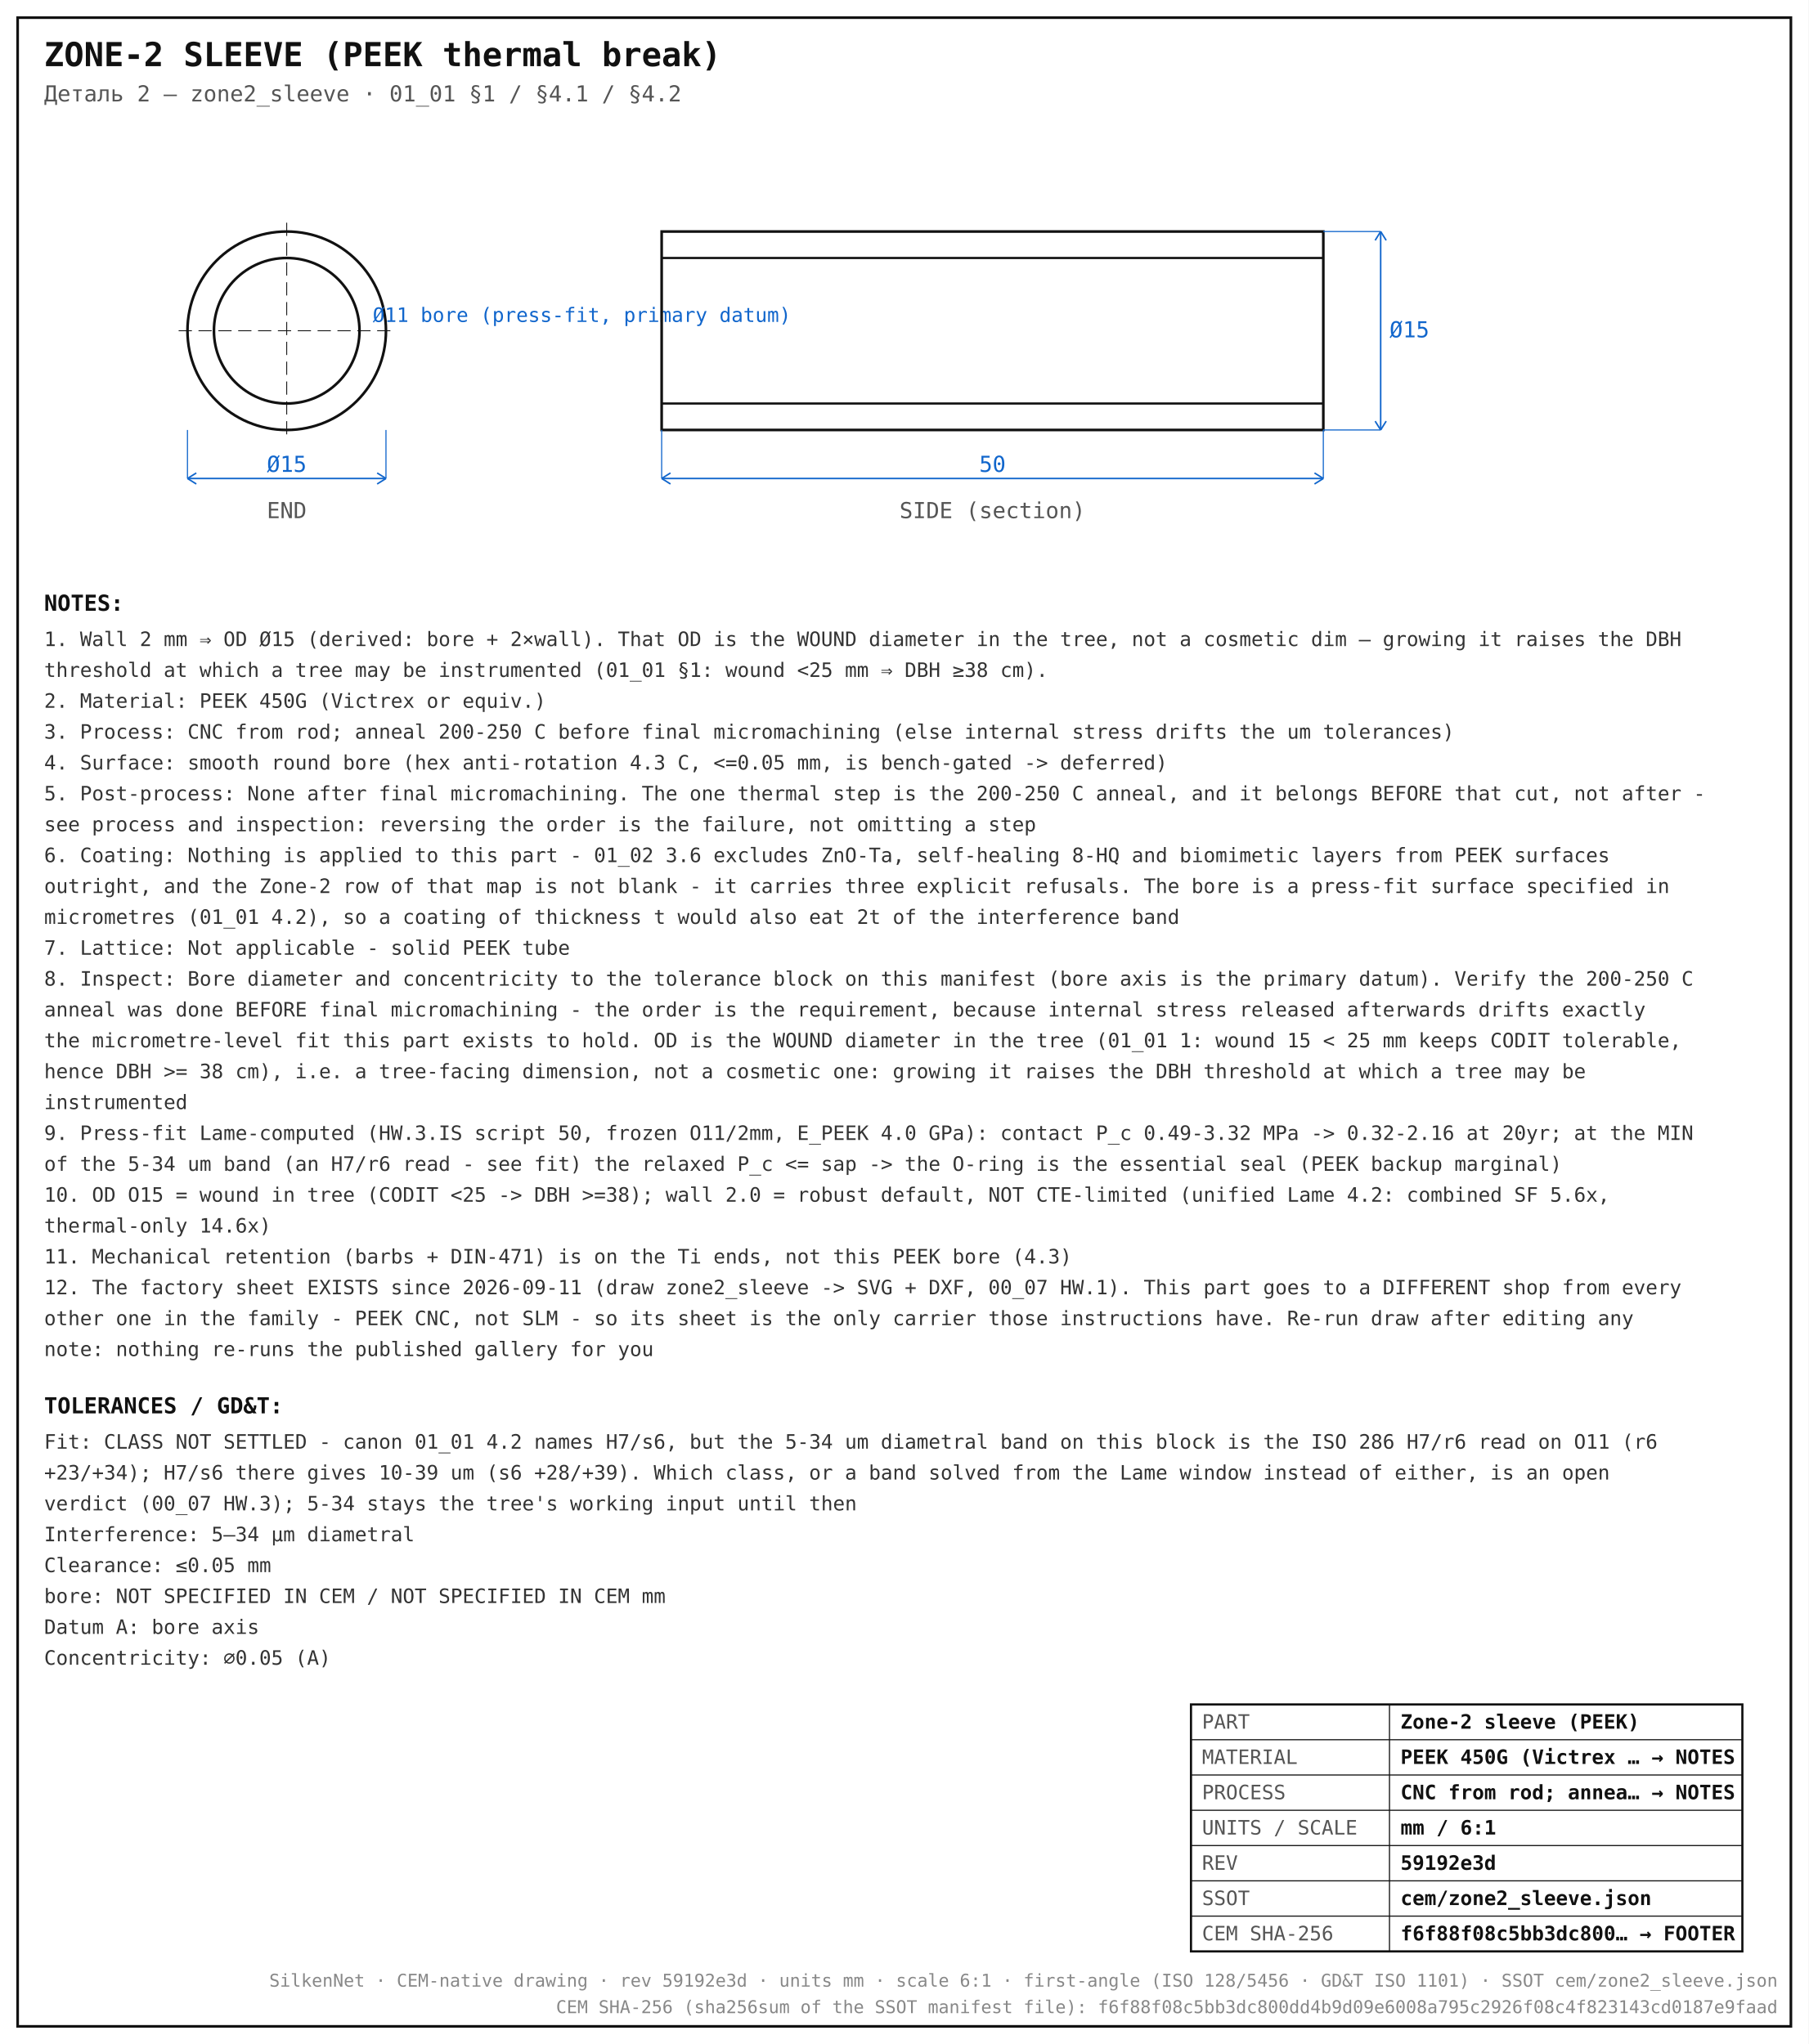
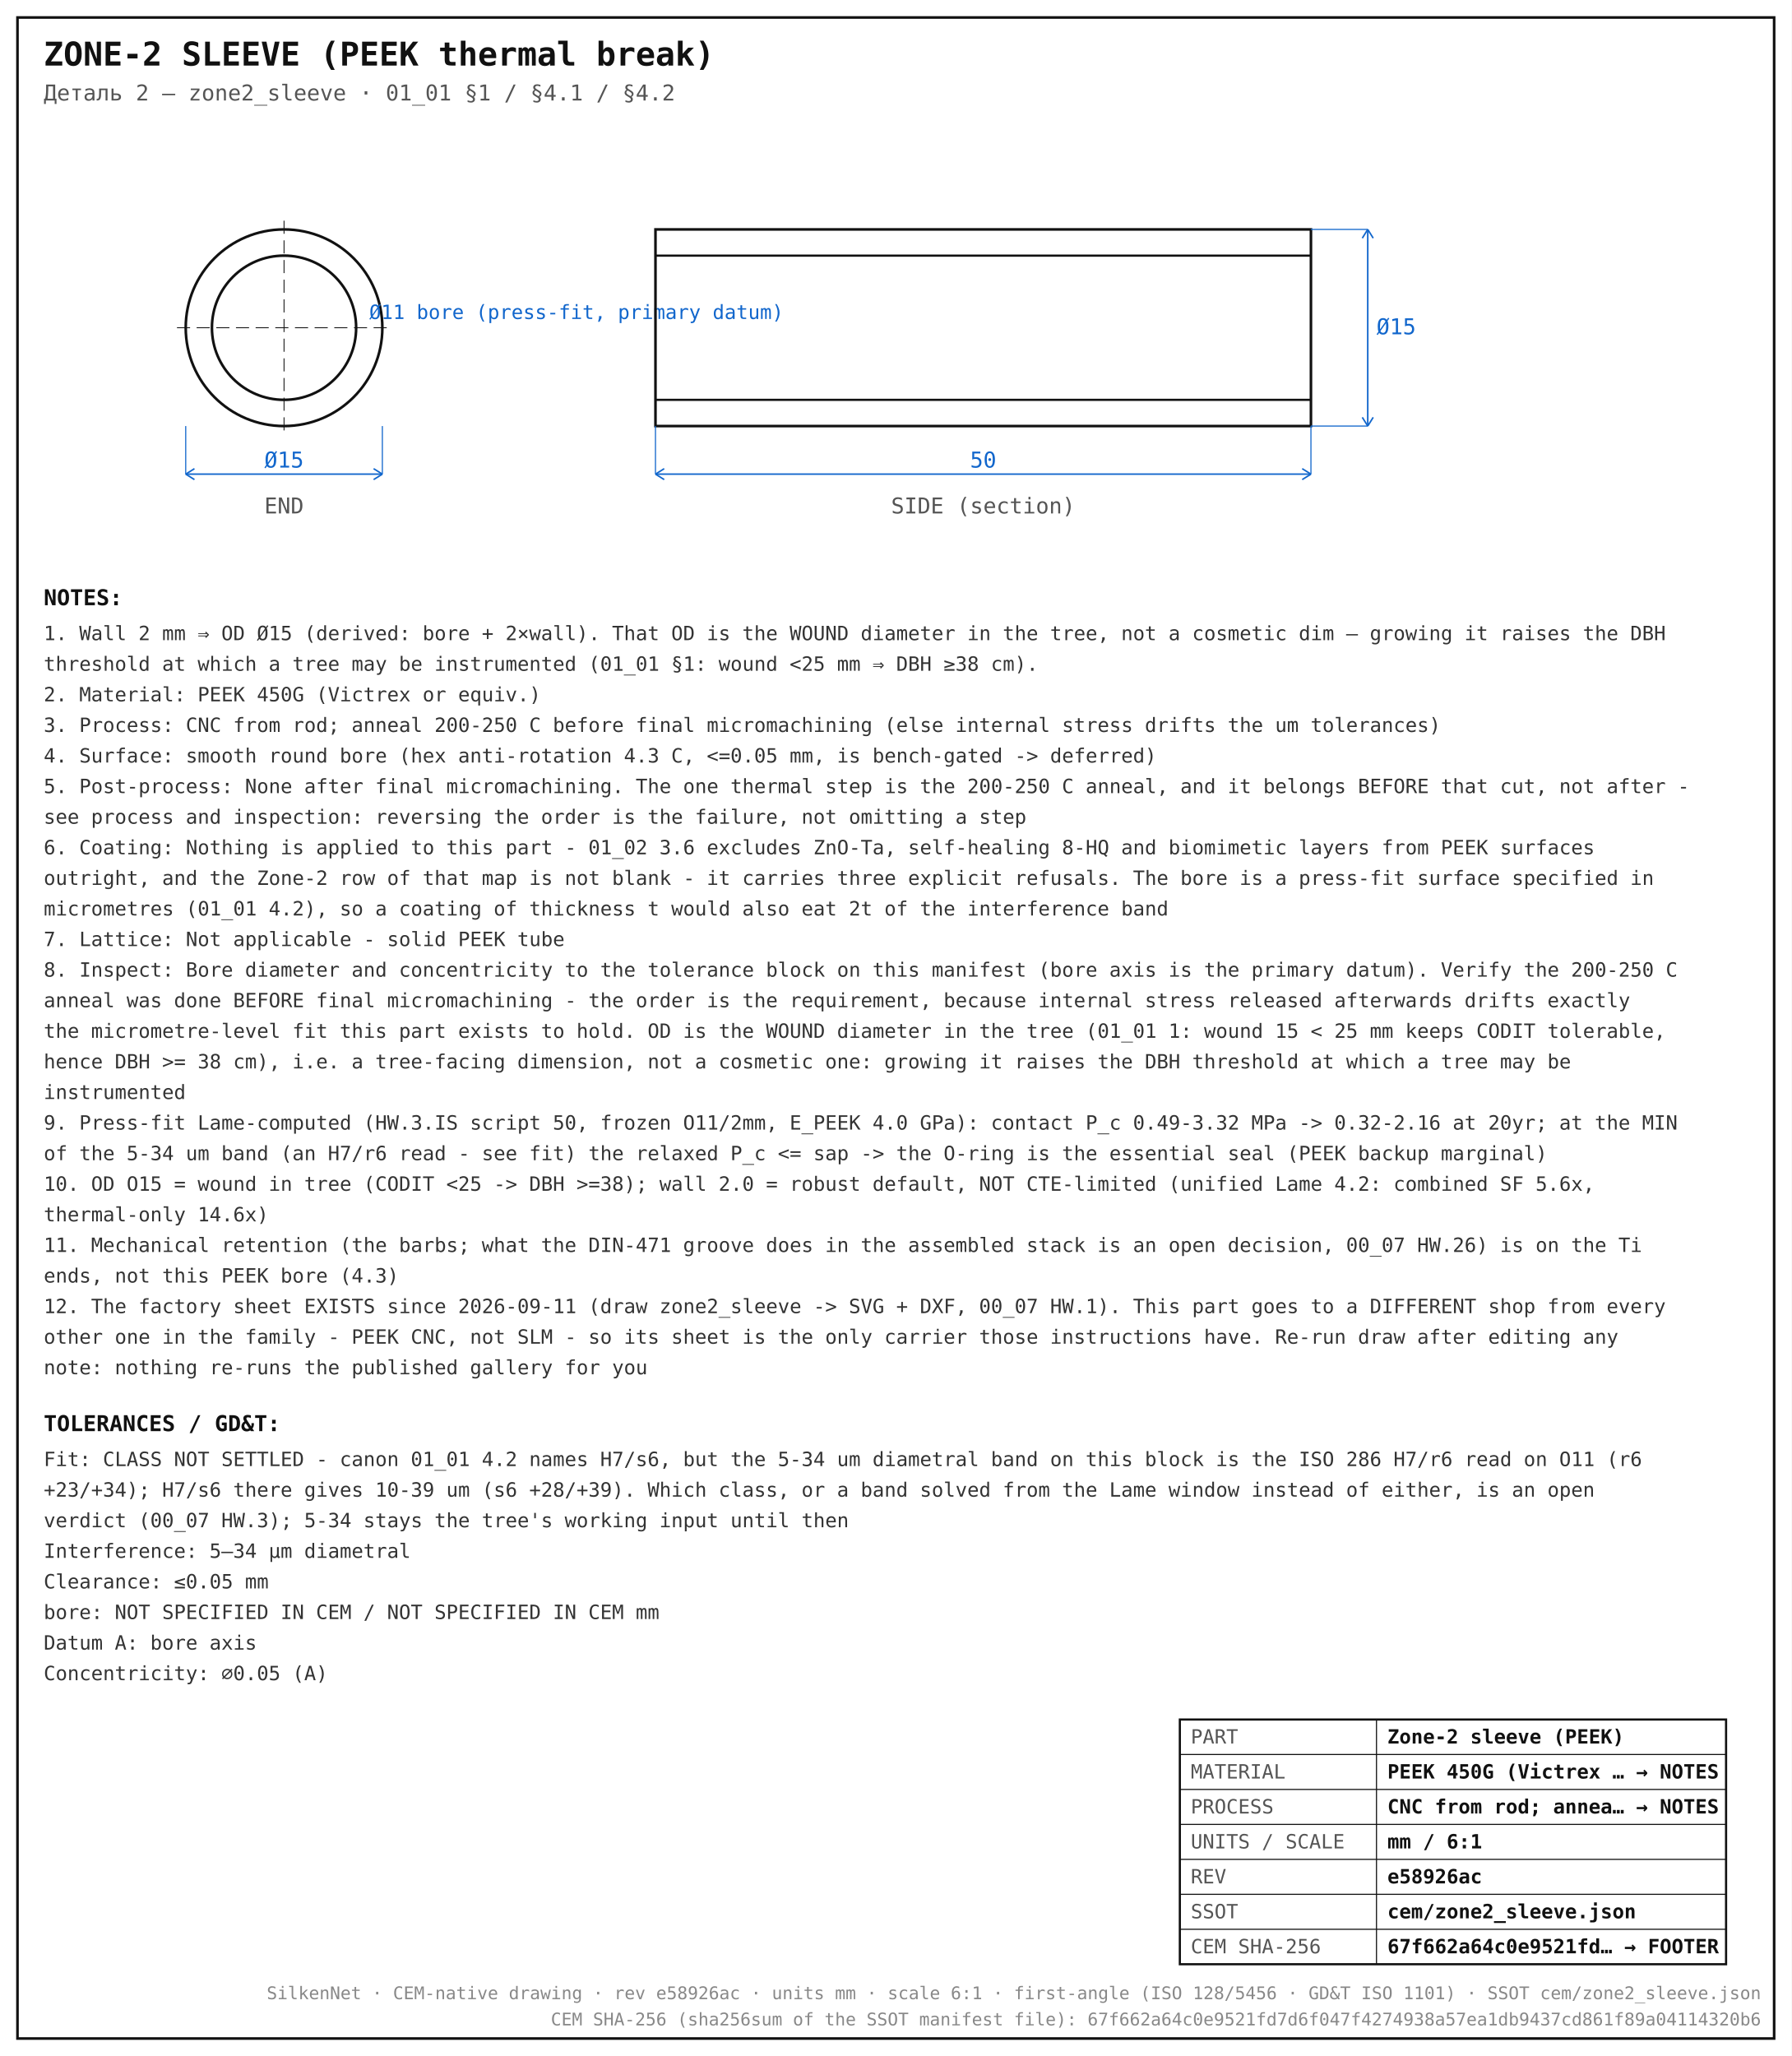
- <svg xmlns="http://www.w3.org/2000/svg" width="820" height="927" viewBox="0 0 820 927">
-   <rect x="0" y="0" width="820" height="927" fill="white" />
-   <rect x="8" y="8" width="804" height="911" fill="none" stroke="#111" stroke-width="1.2" />
+ <svg xmlns="http://www.w3.org/2000/svg" width="820" height="941" viewBox="0 0 820 941">
+   <rect x="0" y="0" width="820" height="941" fill="white" />
+   <rect x="8" y="8" width="804" height="925" fill="none" stroke="#111" stroke-width="1.2" />
  <text x="20" y="30" font-family="monospace" font-size="15" text-anchor="start" fill="#111" font-weight="bold">ZONE-2 SLEEVE  (PEEK thermal break)</text>
  <text x="20" y="46" font-family="monospace" font-size="10" text-anchor="start" fill="#555" font-weight="normal">Деталь 2 — zone2_sleeve · 01_01 §1 / §4.1 / §4.2</text>
  <circle cx="130" cy="150" r="45" fill="none" stroke="#111" stroke-width="1.2" />
  <circle cx="130" cy="150" r="33" fill="none" stroke="#111" stroke-width="1.2" />
  <line x1="81" y1="150" x2="179" y2="150" stroke="#111" stroke-width="0.4" stroke-dasharray="6 3" />
  <line x1="130" y1="101" x2="130" y2="199" stroke="#111" stroke-width="0.4" stroke-dasharray="6 3" />
  <text x="130" y="235" font-family="monospace" font-size="10" text-anchor="middle" fill="#555" font-weight="normal">END</text>
  <line x1="85" y1="195" x2="85" y2="217" stroke="#1166cc" stroke-width="0.5" />
  <line x1="175" y1="195" x2="175" y2="217" stroke="#1166cc" stroke-width="0.5" />
  <line x1="85" y1="217" x2="175" y2="217" stroke="#1166cc" stroke-width="0.7" />
  <line x1="85" y1="217" x2="89" y2="214.5" stroke="#1166cc" stroke-width="0.7" />
  <line x1="85" y1="217" x2="89" y2="219.5" stroke="#1166cc" stroke-width="0.7" />
  <line x1="175" y1="217" x2="171" y2="214.5" stroke="#1166cc" stroke-width="0.7" />
  <line x1="175" y1="217" x2="171" y2="219.5" stroke="#1166cc" stroke-width="0.7" />
  <text x="130" y="214" font-family="monospace" font-size="10" text-anchor="middle" fill="#1166cc" font-weight="normal">Ø15</text>
  <text x="169" y="146" font-family="monospace" font-size="9" text-anchor="start" fill="#1166cc" font-weight="normal">Ø11 bore (press-fit, primary datum)</text>
  <rect x="300" y="105" width="300" height="90" fill="none" stroke="#111" stroke-width="1.2" />
  <line x1="300" y1="117" x2="600" y2="117" stroke="#111" stroke-width="1" />
  <line x1="300" y1="183" x2="600" y2="183" stroke="#111" stroke-width="1" />
  <text x="450" y="235" font-family="monospace" font-size="10" text-anchor="middle" fill="#555" font-weight="normal">SIDE (section)</text>
  <line x1="300" y1="195" x2="300" y2="217" stroke="#1166cc" stroke-width="0.5" />
  <line x1="600" y1="195" x2="600" y2="217" stroke="#1166cc" stroke-width="0.5" />
  <line x1="300" y1="217" x2="600" y2="217" stroke="#1166cc" stroke-width="0.7" />
  <line x1="300" y1="217" x2="304" y2="214.5" stroke="#1166cc" stroke-width="0.7" />
  <line x1="300" y1="217" x2="304" y2="219.5" stroke="#1166cc" stroke-width="0.7" />
  <line x1="600" y1="217" x2="596" y2="214.5" stroke="#1166cc" stroke-width="0.7" />
  <line x1="600" y1="217" x2="596" y2="219.5" stroke="#1166cc" stroke-width="0.7" />
  <text x="450" y="214" font-family="monospace" font-size="10" text-anchor="middle" fill="#1166cc" font-weight="normal">50</text>
  <line x1="600" y1="105" x2="626" y2="105" stroke="#1166cc" stroke-width="0.5" />
  <line x1="600" y1="195" x2="626" y2="195" stroke="#1166cc" stroke-width="0.5" />
  <line x1="626" y1="105" x2="626" y2="195" stroke="#1166cc" stroke-width="0.7" />
  <line x1="626" y1="105" x2="623.5" y2="109" stroke="#1166cc" stroke-width="0.7" />
  <line x1="626" y1="105" x2="628.5" y2="109" stroke="#1166cc" stroke-width="0.7" />
  <line x1="626" y1="195" x2="623.5" y2="191" stroke="#1166cc" stroke-width="0.7" />
  <line x1="626" y1="195" x2="628.5" y2="191" stroke="#1166cc" stroke-width="0.7" />
  <text x="630" y="153" font-family="monospace" font-size="10" text-anchor="start" fill="#1166cc" font-weight="normal">Ø15</text>
  <text x="20" y="277" font-family="monospace" font-size="10" text-anchor="start" fill="#111" font-weight="bold">NOTES:</text>
  <text x="20" y="293" font-family="monospace" font-size="9" text-anchor="start" fill="#333" font-weight="normal">1. Wall 2 mm ⇒ OD Ø15 (derived: bore + 2×wall). That OD is the WOUND diameter in the tree, not a cosmetic dim — growing it raises the DBH</text>
  <text x="20" y="307" font-family="monospace" font-size="9" text-anchor="start" fill="#333" font-weight="normal">   threshold at which a tree may be instrumented (01_01 §1: wound &lt;25 mm ⇒ DBH ≥38 cm).</text>
  <text x="20" y="321" font-family="monospace" font-size="9" text-anchor="start" fill="#333" font-weight="normal">2. Material: PEEK 450G (Victrex or equiv.)</text>
  <text x="20" y="335" font-family="monospace" font-size="9" text-anchor="start" fill="#333" font-weight="normal">3. Process: CNC from rod; anneal 200-250 C before final micromachining (else internal stress drifts the um tolerances)</text>
  <text x="20" y="349" font-family="monospace" font-size="9" text-anchor="start" fill="#333" font-weight="normal">4. Surface: smooth round bore (hex anti-rotation 4.3 C, &lt;=0.05 mm, is bench-gated -&gt; deferred)</text>
  <text x="20" y="363" font-family="monospace" font-size="9" text-anchor="start" fill="#333" font-weight="normal">5. Post-process: None after final micromachining. The one thermal step is the 200-250 C anneal, and it belongs BEFORE that cut, not after -</text>
  <text x="20" y="377" font-family="monospace" font-size="9" text-anchor="start" fill="#333" font-weight="normal">   see process and inspection: reversing the order is the failure, not omitting a step</text>
  <text x="20" y="391" font-family="monospace" font-size="9" text-anchor="start" fill="#333" font-weight="normal">6. Coating: Nothing is applied to this part - 01_02 3.6 excludes ZnO-Ta, self-healing 8-HQ and biomimetic layers from PEEK surfaces</text>
  <text x="20" y="405" font-family="monospace" font-size="9" text-anchor="start" fill="#333" font-weight="normal">   outright, and the Zone-2 row of that map is not blank - it carries three explicit refusals. The bore is a press-fit surface specified in</text>
  <text x="20" y="419" font-family="monospace" font-size="9" text-anchor="start" fill="#333" font-weight="normal">   micrometres (01_01 4.2), so a coating of thickness t would also eat 2t of the interference band</text>
  <text x="20" y="433" font-family="monospace" font-size="9" text-anchor="start" fill="#333" font-weight="normal">7. Lattice: Not applicable - solid PEEK tube</text>
  <text x="20" y="447" font-family="monospace" font-size="9" text-anchor="start" fill="#333" font-weight="normal">8. Inspect: Bore diameter and concentricity to the tolerance block on this manifest (bore axis is the primary datum). Verify the 200-250 C</text>
  <text x="20" y="461" font-family="monospace" font-size="9" text-anchor="start" fill="#333" font-weight="normal">   anneal was done BEFORE final micromachining - the order is the requirement, because internal stress released afterwards drifts exactly</text>
  <text x="20" y="475" font-family="monospace" font-size="9" text-anchor="start" fill="#333" font-weight="normal">   the micrometre-level fit this part exists to hold. OD is the WOUND diameter in the tree (01_01 1: wound 15 &lt; 25 mm keeps CODIT tolerable,</text>
  <text x="20" y="489" font-family="monospace" font-size="9" text-anchor="start" fill="#333" font-weight="normal">   hence DBH &gt;= 38 cm), i.e. a tree-facing dimension, not a cosmetic one: growing it raises the DBH threshold at which a tree may be</text>
  <text x="20" y="503" font-family="monospace" font-size="9" text-anchor="start" fill="#333" font-weight="normal">   instrumented</text>
  <text x="20" y="517" font-family="monospace" font-size="9" text-anchor="start" fill="#333" font-weight="normal">9. Press-fit Lame-computed (HW.3.IS script 50, frozen O11/2mm, E_PEEK 4.0 GPa): contact P_c 0.49-3.32 MPa -&gt; 0.32-2.16 at 20yr; at the MIN</text>
  <text x="20" y="531" font-family="monospace" font-size="9" text-anchor="start" fill="#333" font-weight="normal">   of the 5-34 um band (an H7/r6 read - see fit) the relaxed P_c &lt;= sap -&gt; the O-ring is the essential seal (PEEK backup marginal)</text>
  <text x="20" y="545" font-family="monospace" font-size="9" text-anchor="start" fill="#333" font-weight="normal">10. OD O15 = wound in tree (CODIT &lt;25 -&gt; DBH &gt;=38); wall 2.0 = robust default, NOT CTE-limited (unified Lame 4.2: combined SF 5.6x,</text>
  <text x="20" y="559" font-family="monospace" font-size="9" text-anchor="start" fill="#333" font-weight="normal">   thermal-only 14.6x)</text>
-   <text x="20" y="573" font-family="monospace" font-size="9" text-anchor="start" fill="#333" font-weight="normal">11. Mechanical retention (barbs + DIN-471) is on the Ti ends, not this PEEK bore (4.3)</text>
-   <text x="20" y="587" font-family="monospace" font-size="9" text-anchor="start" fill="#333" font-weight="normal">12. The factory sheet EXISTS since 2026-09-11 (draw zone2_sleeve -&gt; SVG + DXF, 00_07 HW.1). This part goes to a DIFFERENT shop from every</text>
-   <text x="20" y="601" font-family="monospace" font-size="9" text-anchor="start" fill="#333" font-weight="normal">   other one in the family - PEEK CNC, not SLM - so its sheet is the only carrier those instructions have. Re-run draw after editing any</text>
-   <text x="20" y="615" font-family="monospace" font-size="9" text-anchor="start" fill="#333" font-weight="normal">   note: nothing re-runs the published gallery for you</text>
-   <text x="20" y="641" font-family="monospace" font-size="10" text-anchor="start" fill="#111" font-weight="bold">TOLERANCES / GD&amp;T:</text>
-   <text x="20" y="657" font-family="monospace" font-size="9" text-anchor="start" fill="#333" font-weight="normal">Fit: CLASS NOT SETTLED - canon 01_01 4.2 names H7/s6, but the 5-34 um diametral band on this block is the ISO 286 H7/r6 read on O11 (r6</text>
-   <text x="20" y="671" font-family="monospace" font-size="9" text-anchor="start" fill="#333" font-weight="normal">   +23/+34); H7/s6 there gives 10-39 um (s6 +28/+39). Which class, or a band solved from the Lame window instead of either, is an open</text>
-   <text x="20" y="685" font-family="monospace" font-size="9" text-anchor="start" fill="#333" font-weight="normal">   verdict (00_07 HW.3); 5-34 stays the tree's working input until then</text>
-   <text x="20" y="699" font-family="monospace" font-size="9" text-anchor="start" fill="#333" font-weight="normal">Interference: 5–34 µm diametral</text>
-   <text x="20" y="713" font-family="monospace" font-size="9" text-anchor="start" fill="#333" font-weight="normal">Clearance: ≤0.05 mm</text>
-   <text x="20" y="727" font-family="monospace" font-size="9" text-anchor="start" fill="#333" font-weight="normal">bore: NOT SPECIFIED IN CEM / NOT SPECIFIED IN CEM mm</text>
-   <text x="20" y="741" font-family="monospace" font-size="9" text-anchor="start" fill="#333" font-weight="normal">Datum A: bore axis</text>
-   <text x="20" y="755" font-family="monospace" font-size="9" text-anchor="start" fill="#333" font-weight="normal">Concentricity: ⌀0.05 (A)</text>
-   <rect x="540" y="773" width="250" height="112" fill="none" stroke="#111" stroke-width="1" />
-   <line x1="630" y1="773" x2="630" y2="789" stroke="#111" stroke-width="0.5" />
-   <text x="545" y="784" font-family="monospace" font-size="9" text-anchor="start" fill="#555" font-weight="normal">PART</text>
-   <text x="635" y="784" font-family="monospace" font-size="9" text-anchor="start" fill="#111" font-weight="bold">Zone-2 sleeve (PEEK)</text>
-   <line x1="540" y1="789" x2="790" y2="789" stroke="#111" stroke-width="0.5" />
-   <line x1="630" y1="789" x2="630" y2="805" stroke="#111" stroke-width="0.5" />
-   <text x="545" y="800" font-family="monospace" font-size="9" text-anchor="start" fill="#555" font-weight="normal">MATERIAL</text>
-   <text x="635" y="800" font-family="monospace" font-size="9" text-anchor="start" fill="#111" font-weight="bold">PEEK 450G (Victrex … → NOTES</text>
-   <line x1="540" y1="805" x2="790" y2="805" stroke="#111" stroke-width="0.5" />
-   <line x1="630" y1="805" x2="630" y2="821" stroke="#111" stroke-width="0.5" />
-   <text x="545" y="816" font-family="monospace" font-size="9" text-anchor="start" fill="#555" font-weight="normal">PROCESS</text>
-   <text x="635" y="816" font-family="monospace" font-size="9" text-anchor="start" fill="#111" font-weight="bold">CNC from rod; annea… → NOTES</text>
-   <line x1="540" y1="821" x2="790" y2="821" stroke="#111" stroke-width="0.5" />
-   <line x1="630" y1="821" x2="630" y2="837" stroke="#111" stroke-width="0.5" />
-   <text x="545" y="832" font-family="monospace" font-size="9" text-anchor="start" fill="#555" font-weight="normal">UNITS / SCALE</text>
-   <text x="635" y="832" font-family="monospace" font-size="9" text-anchor="start" fill="#111" font-weight="bold">mm / 6:1</text>
-   <line x1="540" y1="837" x2="790" y2="837" stroke="#111" stroke-width="0.5" />
-   <line x1="630" y1="837" x2="630" y2="853" stroke="#111" stroke-width="0.5" />
-   <text x="545" y="848" font-family="monospace" font-size="9" text-anchor="start" fill="#555" font-weight="normal">REV</text>
-   <text x="635" y="848" font-family="monospace" font-size="9" text-anchor="start" fill="#111" font-weight="bold">59192e3d</text>
-   <line x1="540" y1="853" x2="790" y2="853" stroke="#111" stroke-width="0.5" />
-   <line x1="630" y1="853" x2="630" y2="869" stroke="#111" stroke-width="0.5" />
-   <text x="545" y="864" font-family="monospace" font-size="9" text-anchor="start" fill="#555" font-weight="normal">SSOT</text>
-   <text x="635" y="864" font-family="monospace" font-size="9" text-anchor="start" fill="#111" font-weight="bold">cem/zone2_sleeve.json</text>
-   <line x1="540" y1="869" x2="790" y2="869" stroke="#111" stroke-width="0.5" />
-   <line x1="630" y1="869" x2="630" y2="885" stroke="#111" stroke-width="0.5" />
-   <text x="545" y="880" font-family="monospace" font-size="9" text-anchor="start" fill="#555" font-weight="normal">CEM SHA-256</text>
-   <text x="635" y="880" font-family="monospace" font-size="9" text-anchor="start" fill="#111" font-weight="bold">f6f88f08c5bb3dc800… → FOOTER</text>
-   <text x="806" y="901" font-family="monospace" font-size="8" text-anchor="end" fill="#888" font-weight="normal">SilkenNet · CEM-native drawing · rev 59192e3d · units mm · scale 6:1 · first-angle (ISO 128/5456 · GD&amp;T ISO 1101) · SSOT cem/zone2_sleeve.json</text>
-   <text x="806" y="913" font-family="monospace" font-size="8" text-anchor="end" fill="#888" font-weight="normal">CEM SHA-256 (sha256sum of the SSOT manifest file): f6f88f08c5bb3dc800dd4b9d09e6008a795c2926f08c4f823143cd0187e9faad</text>
+   <text x="20" y="573" font-family="monospace" font-size="9" text-anchor="start" fill="#333" font-weight="normal">11. Mechanical retention (the barbs; what the DIN-471 groove does in the assembled stack is an open decision, 00_07 HW.26) is on the Ti</text>
+   <text x="20" y="587" font-family="monospace" font-size="9" text-anchor="start" fill="#333" font-weight="normal">   ends, not this PEEK bore (4.3)</text>
+   <text x="20" y="601" font-family="monospace" font-size="9" text-anchor="start" fill="#333" font-weight="normal">12. The factory sheet EXISTS since 2026-09-11 (draw zone2_sleeve -&gt; SVG + DXF, 00_07 HW.1). This part goes to a DIFFERENT shop from every</text>
+   <text x="20" y="615" font-family="monospace" font-size="9" text-anchor="start" fill="#333" font-weight="normal">   other one in the family - PEEK CNC, not SLM - so its sheet is the only carrier those instructions have. Re-run draw after editing any</text>
+   <text x="20" y="629" font-family="monospace" font-size="9" text-anchor="start" fill="#333" font-weight="normal">   note: nothing re-runs the published gallery for you</text>
+   <text x="20" y="655" font-family="monospace" font-size="10" text-anchor="start" fill="#111" font-weight="bold">TOLERANCES / GD&amp;T:</text>
+   <text x="20" y="671" font-family="monospace" font-size="9" text-anchor="start" fill="#333" font-weight="normal">Fit: CLASS NOT SETTLED - canon 01_01 4.2 names H7/s6, but the 5-34 um diametral band on this block is the ISO 286 H7/r6 read on O11 (r6</text>
+   <text x="20" y="685" font-family="monospace" font-size="9" text-anchor="start" fill="#333" font-weight="normal">   +23/+34); H7/s6 there gives 10-39 um (s6 +28/+39). Which class, or a band solved from the Lame window instead of either, is an open</text>
+   <text x="20" y="699" font-family="monospace" font-size="9" text-anchor="start" fill="#333" font-weight="normal">   verdict (00_07 HW.3); 5-34 stays the tree's working input until then</text>
+   <text x="20" y="713" font-family="monospace" font-size="9" text-anchor="start" fill="#333" font-weight="normal">Interference: 5–34 µm diametral</text>
+   <text x="20" y="727" font-family="monospace" font-size="9" text-anchor="start" fill="#333" font-weight="normal">Clearance: ≤0.05 mm</text>
+   <text x="20" y="741" font-family="monospace" font-size="9" text-anchor="start" fill="#333" font-weight="normal">bore: NOT SPECIFIED IN CEM / NOT SPECIFIED IN CEM mm</text>
+   <text x="20" y="755" font-family="monospace" font-size="9" text-anchor="start" fill="#333" font-weight="normal">Datum A: bore axis</text>
+   <text x="20" y="769" font-family="monospace" font-size="9" text-anchor="start" fill="#333" font-weight="normal">Concentricity: ⌀0.05 (A)</text>
+   <rect x="540" y="787" width="250" height="112" fill="none" stroke="#111" stroke-width="1" />
+   <line x1="630" y1="787" x2="630" y2="803" stroke="#111" stroke-width="0.5" />
+   <text x="545" y="798" font-family="monospace" font-size="9" text-anchor="start" fill="#555" font-weight="normal">PART</text>
+   <text x="635" y="798" font-family="monospace" font-size="9" text-anchor="start" fill="#111" font-weight="bold">Zone-2 sleeve (PEEK)</text>
+   <line x1="540" y1="803" x2="790" y2="803" stroke="#111" stroke-width="0.5" />
+   <line x1="630" y1="803" x2="630" y2="819" stroke="#111" stroke-width="0.5" />
+   <text x="545" y="814" font-family="monospace" font-size="9" text-anchor="start" fill="#555" font-weight="normal">MATERIAL</text>
+   <text x="635" y="814" font-family="monospace" font-size="9" text-anchor="start" fill="#111" font-weight="bold">PEEK 450G (Victrex … → NOTES</text>
+   <line x1="540" y1="819" x2="790" y2="819" stroke="#111" stroke-width="0.5" />
+   <line x1="630" y1="819" x2="630" y2="835" stroke="#111" stroke-width="0.5" />
+   <text x="545" y="830" font-family="monospace" font-size="9" text-anchor="start" fill="#555" font-weight="normal">PROCESS</text>
+   <text x="635" y="830" font-family="monospace" font-size="9" text-anchor="start" fill="#111" font-weight="bold">CNC from rod; annea… → NOTES</text>
+   <line x1="540" y1="835" x2="790" y2="835" stroke="#111" stroke-width="0.5" />
+   <line x1="630" y1="835" x2="630" y2="851" stroke="#111" stroke-width="0.5" />
+   <text x="545" y="846" font-family="monospace" font-size="9" text-anchor="start" fill="#555" font-weight="normal">UNITS / SCALE</text>
+   <text x="635" y="846" font-family="monospace" font-size="9" text-anchor="start" fill="#111" font-weight="bold">mm / 6:1</text>
+   <line x1="540" y1="851" x2="790" y2="851" stroke="#111" stroke-width="0.5" />
+   <line x1="630" y1="851" x2="630" y2="867" stroke="#111" stroke-width="0.5" />
+   <text x="545" y="862" font-family="monospace" font-size="9" text-anchor="start" fill="#555" font-weight="normal">REV</text>
+   <text x="635" y="862" font-family="monospace" font-size="9" text-anchor="start" fill="#111" font-weight="bold">e58926ac</text>
+   <line x1="540" y1="867" x2="790" y2="867" stroke="#111" stroke-width="0.5" />
+   <line x1="630" y1="867" x2="630" y2="883" stroke="#111" stroke-width="0.5" />
+   <text x="545" y="878" font-family="monospace" font-size="9" text-anchor="start" fill="#555" font-weight="normal">SSOT</text>
+   <text x="635" y="878" font-family="monospace" font-size="9" text-anchor="start" fill="#111" font-weight="bold">cem/zone2_sleeve.json</text>
+   <line x1="540" y1="883" x2="790" y2="883" stroke="#111" stroke-width="0.5" />
+   <line x1="630" y1="883" x2="630" y2="899" stroke="#111" stroke-width="0.5" />
+   <text x="545" y="894" font-family="monospace" font-size="9" text-anchor="start" fill="#555" font-weight="normal">CEM SHA-256</text>
+   <text x="635" y="894" font-family="monospace" font-size="9" text-anchor="start" fill="#111" font-weight="bold">67f662a64c0e9521fd… → FOOTER</text>
+   <text x="806" y="915" font-family="monospace" font-size="8" text-anchor="end" fill="#888" font-weight="normal">SilkenNet · CEM-native drawing · rev e58926ac · units mm · scale 6:1 · first-angle (ISO 128/5456 · GD&amp;T ISO 1101) · SSOT cem/zone2_sleeve.json</text>
+   <text x="806" y="927" font-family="monospace" font-size="8" text-anchor="end" fill="#888" font-weight="normal">CEM SHA-256 (sha256sum of the SSOT manifest file): 67f662a64c0e9521fd7d6f047f4274938a57ea1db9437cd861f89a04114320b6</text>
</svg>
